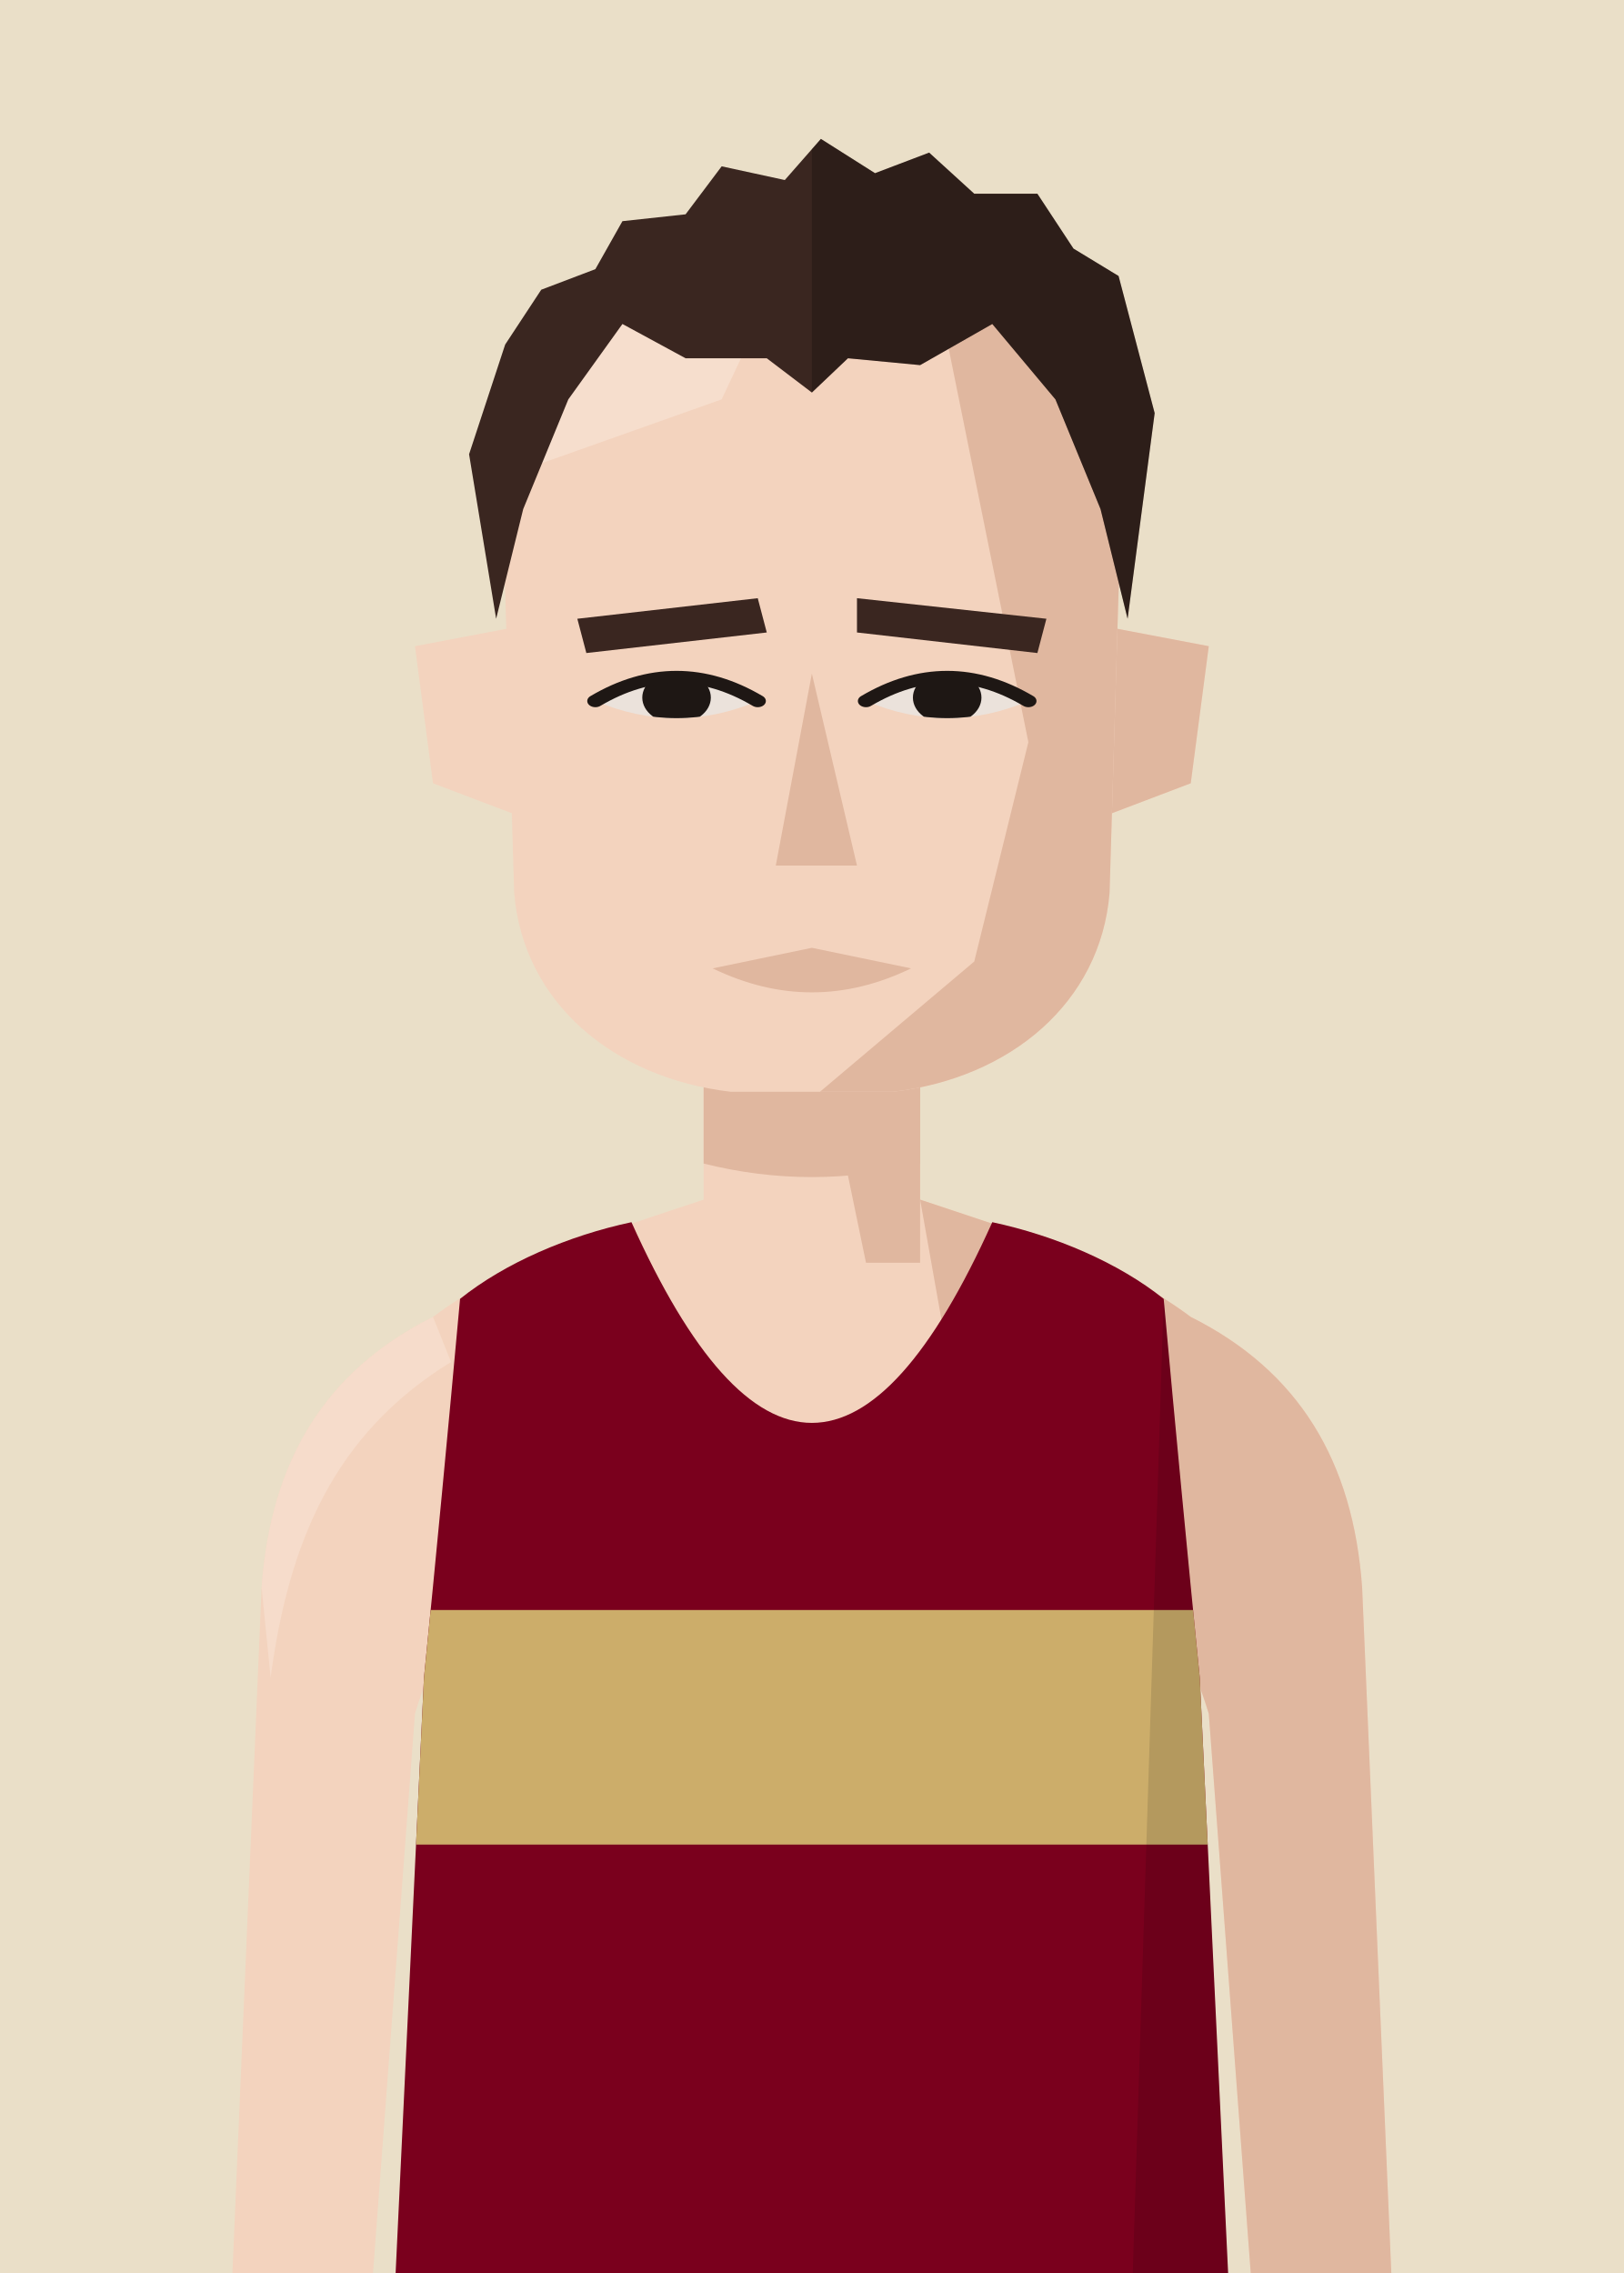
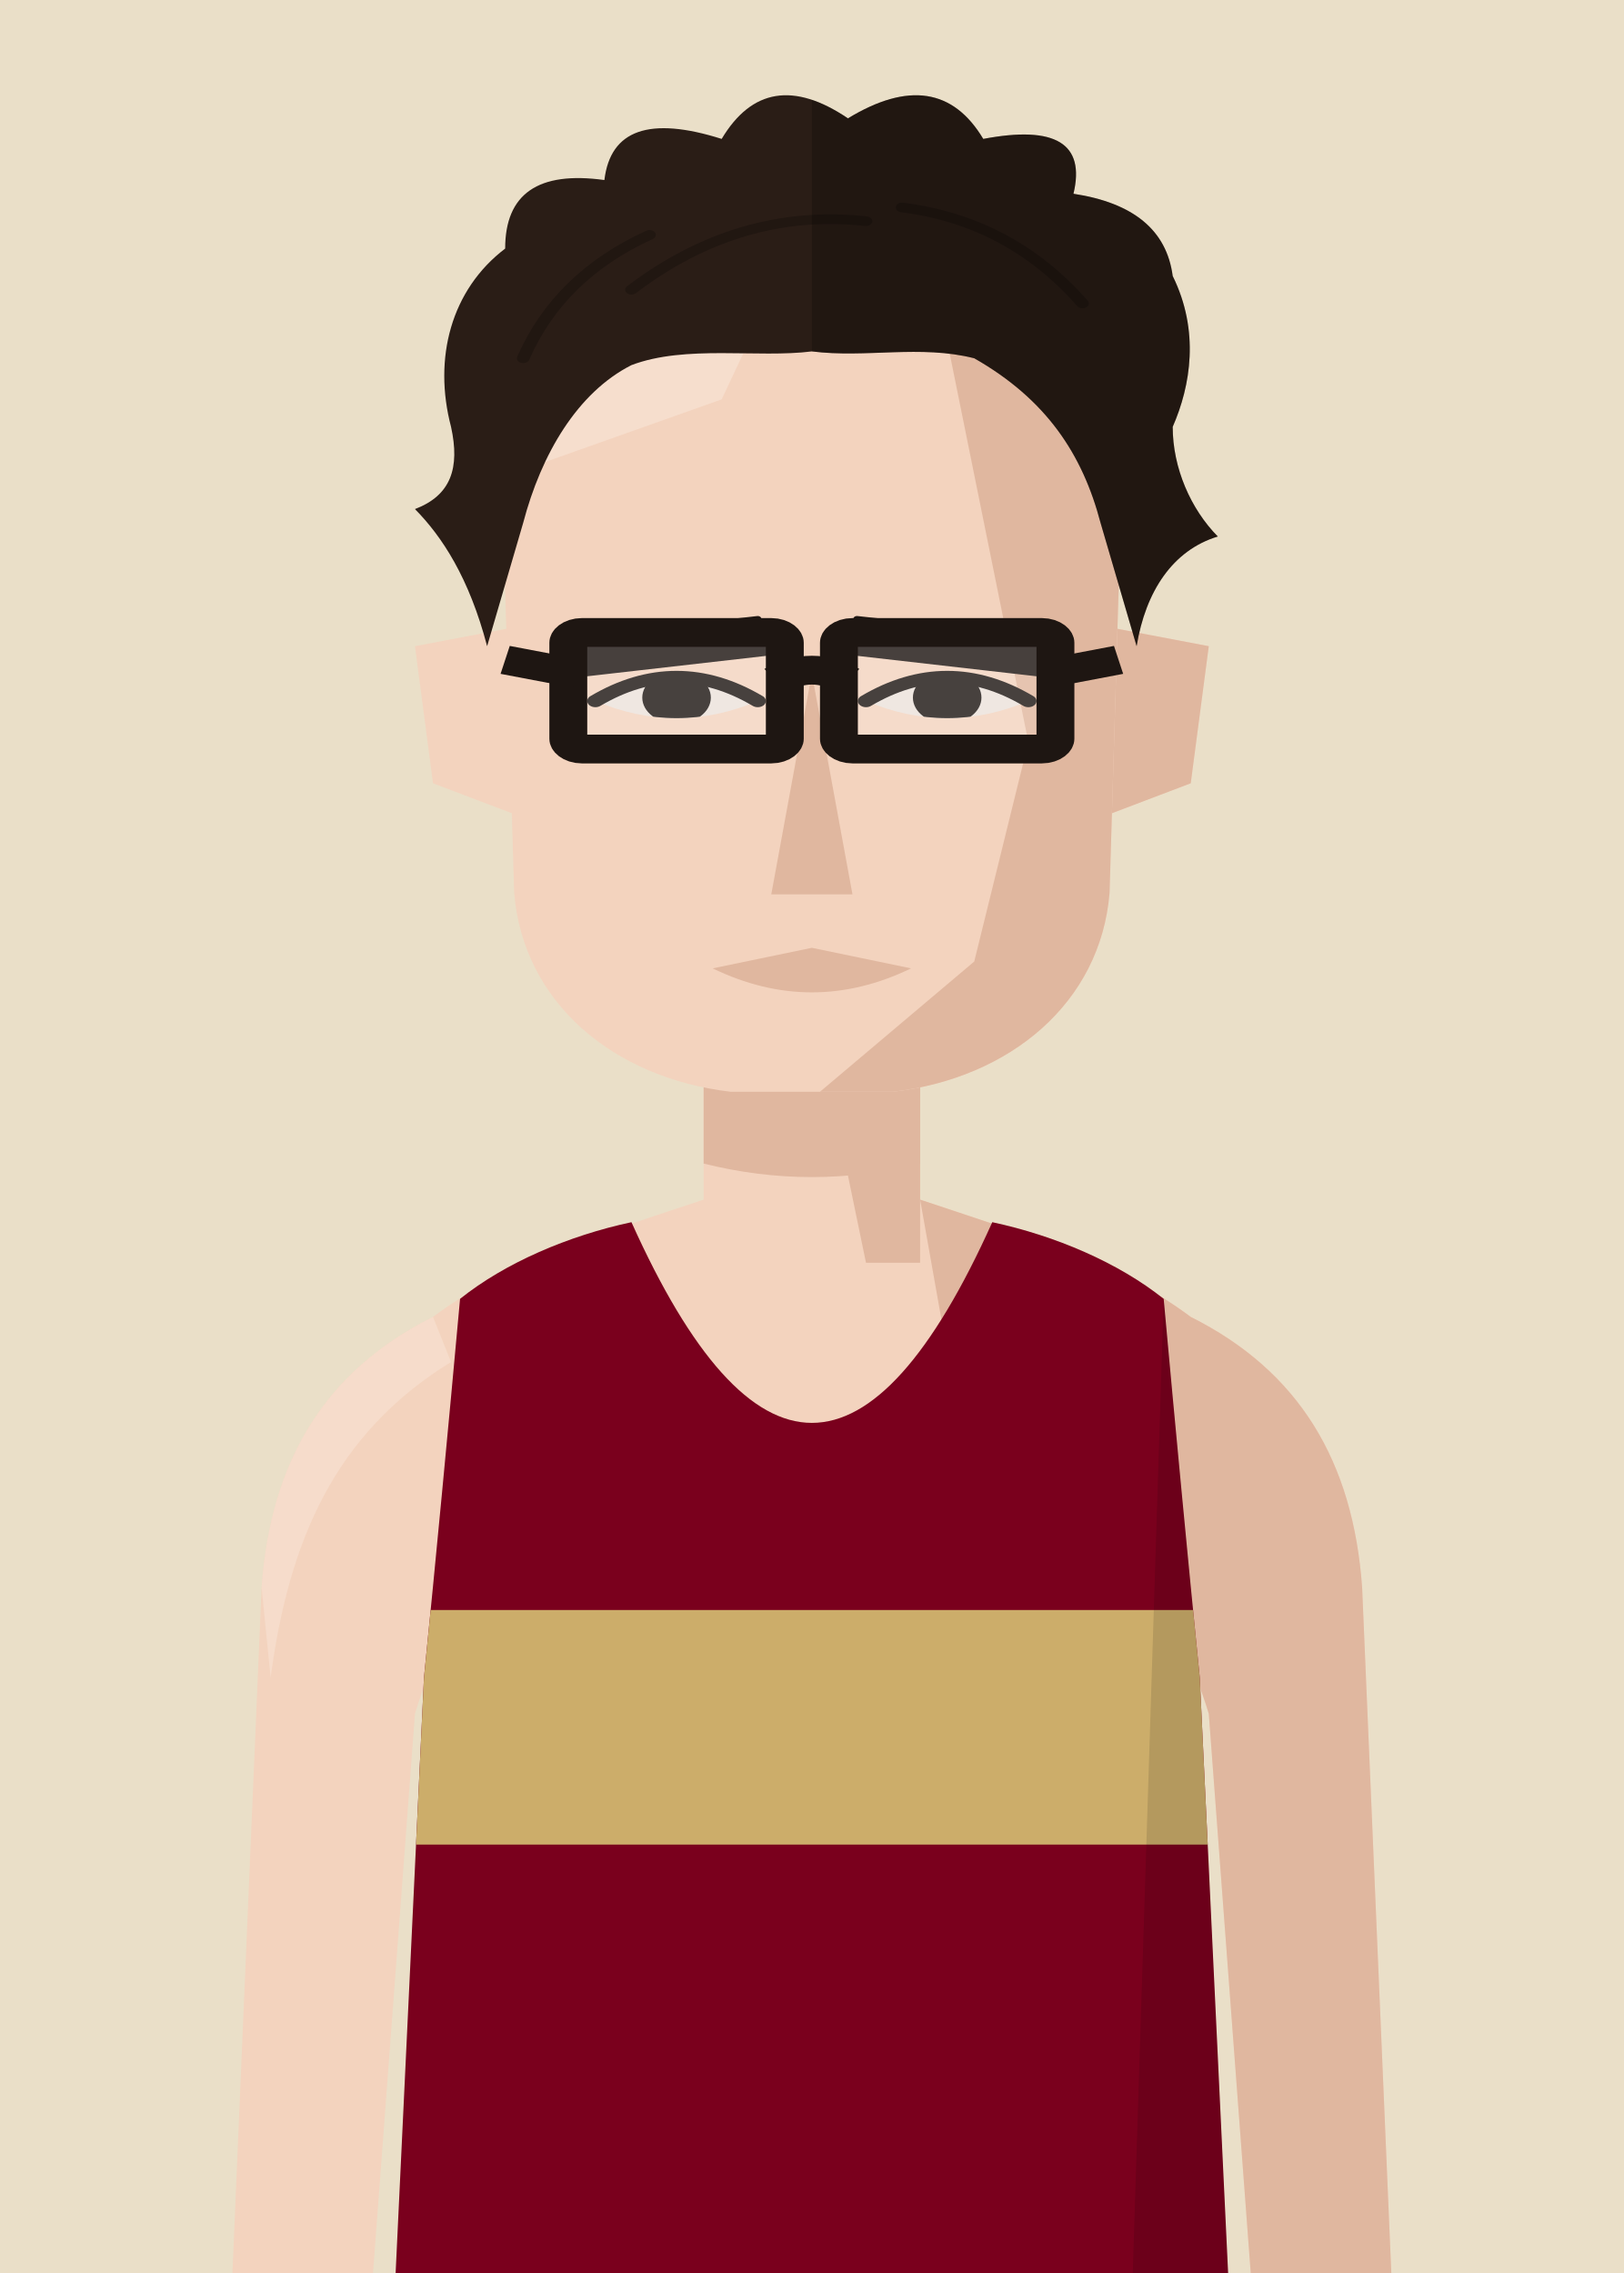
<svg xmlns="http://www.w3.org/2000/svg" viewBox="10 20 180 252">
  <defs>
    <clipPath id="vf">
      <path d="M53,330 L57,246 Q59,226 61,204 C66,200 73,197 80,195.5 Q100,240 120,195.5 C127,197 134,200 139,204 Q141,226 143,246 L147,330 Z" />
    </clipPath>
    <clipPath id="hf">
      <path d="M66,96 C64,58 80,40 100,40 C120,40 136,58 134,96 L133,140 C132,156 122,167 109,169 L91,169 C78,167 68,156 67,140 Z" />
    </clipPath>
    <clipPath id="rf">
      <rect x="100" y="0" width="100" height="300" />
    </clipPath>
    <clipPath id="ef">
      <path d="M76,112 Q85,105 94,112 Q85,117 76,112 Z" />
      <path d="M106,112 Q115,105 124,112 Q115,117 106,112 Z" />
    </clipPath>
    <clipPath id="cf">
      <rect x="0" y="92" width="200" height="300" />
    </clipPath>
  </defs>
  <rect width="200" height="280" fill="#EADFC8" />
  <g transform="translate(0,-40)">
    <rect x="88" y="171" width="24" height="37" fill="#F3D3BE" />
    <path d="M88,193 C76,197 66,200 58,206 C46,212 40,222 39,236 L35,330 L50,330 L56,250 Q59,240 64,238 L136,238 Q141,240 144,250 L150,330 L165,330 L161,236 C160,222 154,212 142,206 C134,200 124,197 112,193" fill="#F3D3BE" />
    <g fill="#E0B79F">
      <path d="M112,193 C124,197 134,200 142,206 C154,212 160,222 161,236 L165,330 L150,330 L144,250 Q141,240 136,238 L120,238 Z" />
      <path d="M58,206 C46,212 40,222 39,236 L40,246 C42,231 47,219 60,211 Z" fill="#F8E2D3" opacity=".6" />
      <polygon points="100,171 112,171 112,200 106,200" />
      <path d="M88,179 L112,179 L112,189 Q100,192 88,189 Z" />
    </g>
    <g transform="translate(0,83) scale(1,0.76) translate(0,-40)">
      <g fill="#F3D3BE">
        <path d="M72,100 L56,104 L58,124 L74,132 Z" />
        <path d="M128,100 L144,104 L142,124 L126,132 Z" />
        <path d="M128,100 L144,104 L142,124 L126,132 Z" fill="#E0B79F" />
        <path d="M66,96 C64,58 80,40 100,40 C120,40 136,58 134,96 L133,140 C132,156 122,167 109,169 L91,169 C78,167 68,156 67,140 Z" />
      </g>
      <g clip-path="url(#hf)">
        <polygon points="112,40 140,40 140,180 100,180 100,170 118,150 124,118 120,92" fill="#E0B79F" />
        <polygon points="60,40 100,40 90,68 60,82" fill="#F8E2D3" opacity=".7" />
      </g>
-       <g fill="#3A2620">
-         <polygon points="74,100 94,97 95,102 75,105" />
-         <polygon points="105,97 126,100 125,105 105,102" />
+       <g fill="#1E1612" stroke="#1E1612" stroke-width="0.8" stroke-linejoin="round">
+         <polygon points="74,103 94,100 95,105 75,108" />
+         <polygon points="105,100 126,103 125,108 105,105" />
      </g>
      <g fill="#EBE2DB">
        <path d="M76,112 Q85,105 94,112 Q85,117 76,112 Z" />
        <path d="M106,112 Q115,105 124,112 Q115,117 106,112 Z" />
      </g>
      <g clip-path="url(#ef)" fill="#1E1714">
        <circle cx="85" cy="111.5" r="3.8" />
        <circle cx="115" cy="111.5" r="3.8" />
      </g>
      <g fill="none" stroke="#1E1714" stroke-width="1.8" stroke-linecap="round">
        <path d="M76,112 Q85,105 94,112" />
        <path d="M106,112 Q115,105 124,112" />
      </g>
-       <polygon points="100,108 105,136 96,136" fill="#E0B79F" />
+       <polygon points="100,108 104.5,140.2 95.5,140.2" fill="#E0B79F" />
      <path d="M89,151 L100,148 L111,151 Q100,158 89,151 Z" fill="#E0B79F" />
-       <g fill="#3A2620">
-         <path d="M65,100 L62,76 L66,60 L70,52 L76,49 L79,42 L86,41 L90,34 L97,36 L101,30 L107,35 L113,32 L118,38 L125,38 L129,46 L134,50 L138,70 L135,100 L132,84 L127,68 L120,57 L112,63 L104,62 L100,67 L95,62 L86,62 L79,57 L73,68 L68,84 Z" />
+       <g fill="#2A1D16">
+         <path d="M64,104 C62,94 59,88 56,84 C60,82 61,78 60,72 C58,62 60,52 66,46 Q66,34 77,36 Q78,25 90,30 Q95,19 104,27 Q114,19 119,30 Q131,27 129,38 Q139,40 140,50 C143,58 142,66 140,72 C140,78 142,84 145,88 C140,90 137,96 136,104 L132,86 C130,76 126,68 118,62 C112,60 106,62 100,61 C94,62 86,60 80,63 C74,67 70,76 68,86 Z" />
+         <g fill="none" stroke="#000" stroke-opacity=".22" stroke-width="1.4" stroke-linecap="round">
+           <path d="M80,52 Q92,40 106,42" />
+           <path d="M110,40 Q122,42 130,54" />
+           <path d="M68,62 Q72,50 82,44" />
+         </g>
        <g clip-path="url(#rf)" fill="#000" opacity=".22">
-           <path d="M65,100 L62,76 L66,60 L70,52 L76,49 L79,42 L86,41 L90,34 L97,36 L101,30 L107,35 L113,32 L118,38 L125,38 L129,46 L134,50 L138,70 L135,100 L132,84 L127,68 L120,57 L112,63 L104,62 L100,67 L95,62 L86,62 L79,57 L73,68 L68,84 Z" />
+           <path d="M64,104 C62,94 59,88 56,84 C60,82 61,78 60,72 C58,62 60,52 66,46 Q66,34 77,36 Q78,25 90,30 Q95,19 104,27 Q114,19 119,30 Q131,27 129,38 Q139,40 140,50 C143,58 142,66 140,72 C140,78 142,84 145,88 C140,90 137,96 136,104 L132,86 C130,76 126,68 118,62 C112,60 106,62 100,61 C94,62 86,60 80,63 C74,67 70,76 68,86 Z" />
+           <g fill="none" stroke="#000" stroke-opacity=".22" stroke-width="1.4" stroke-linecap="round">
+             <path d="M80,52 Q92,40 106,42" />
+             <path d="M110,40 Q122,42 130,54" />
+             <path d="M68,62 Q72,50 82,44" />
+           </g>
        </g>
      </g>
+       <g fill="#FFFFFF" fill-opacity=".18" stroke="#1E1612" stroke-width="4.2">
+         <rect x="73" y="102" width="24" height="17" rx="1.5" />
+         <rect x="103" y="102" width="24" height="17" rx="1.5" />
+       </g>
+       <path d="M96,109 Q100,106 104,109 M74,108 L66,106 M126,108 L134,106" fill="none" stroke="#1E1612" stroke-width="4.2" />
    </g>
    <g clip-path="url(#vf)">
      <path d="M53,330 L57,246 Q59,226 61,204 C66,200 73,197 80,195.5 Q100,240 120,195.5 C127,197 134,200 139,204 Q141,226 143,246 L147,330 Z" fill="#7A001D" />
      <g transform="matrix(6.2857 0 0 6.5 37.14 193)">
        <rect x="0" y="7" width="20" height="4" fill="#CCAD6A" />
      </g>
      <path d="M139,204 Q141,226 143,246 L147,330 L135,330 Z" fill="#000" opacity="0.12" />
    </g>
  </g>
</svg>
